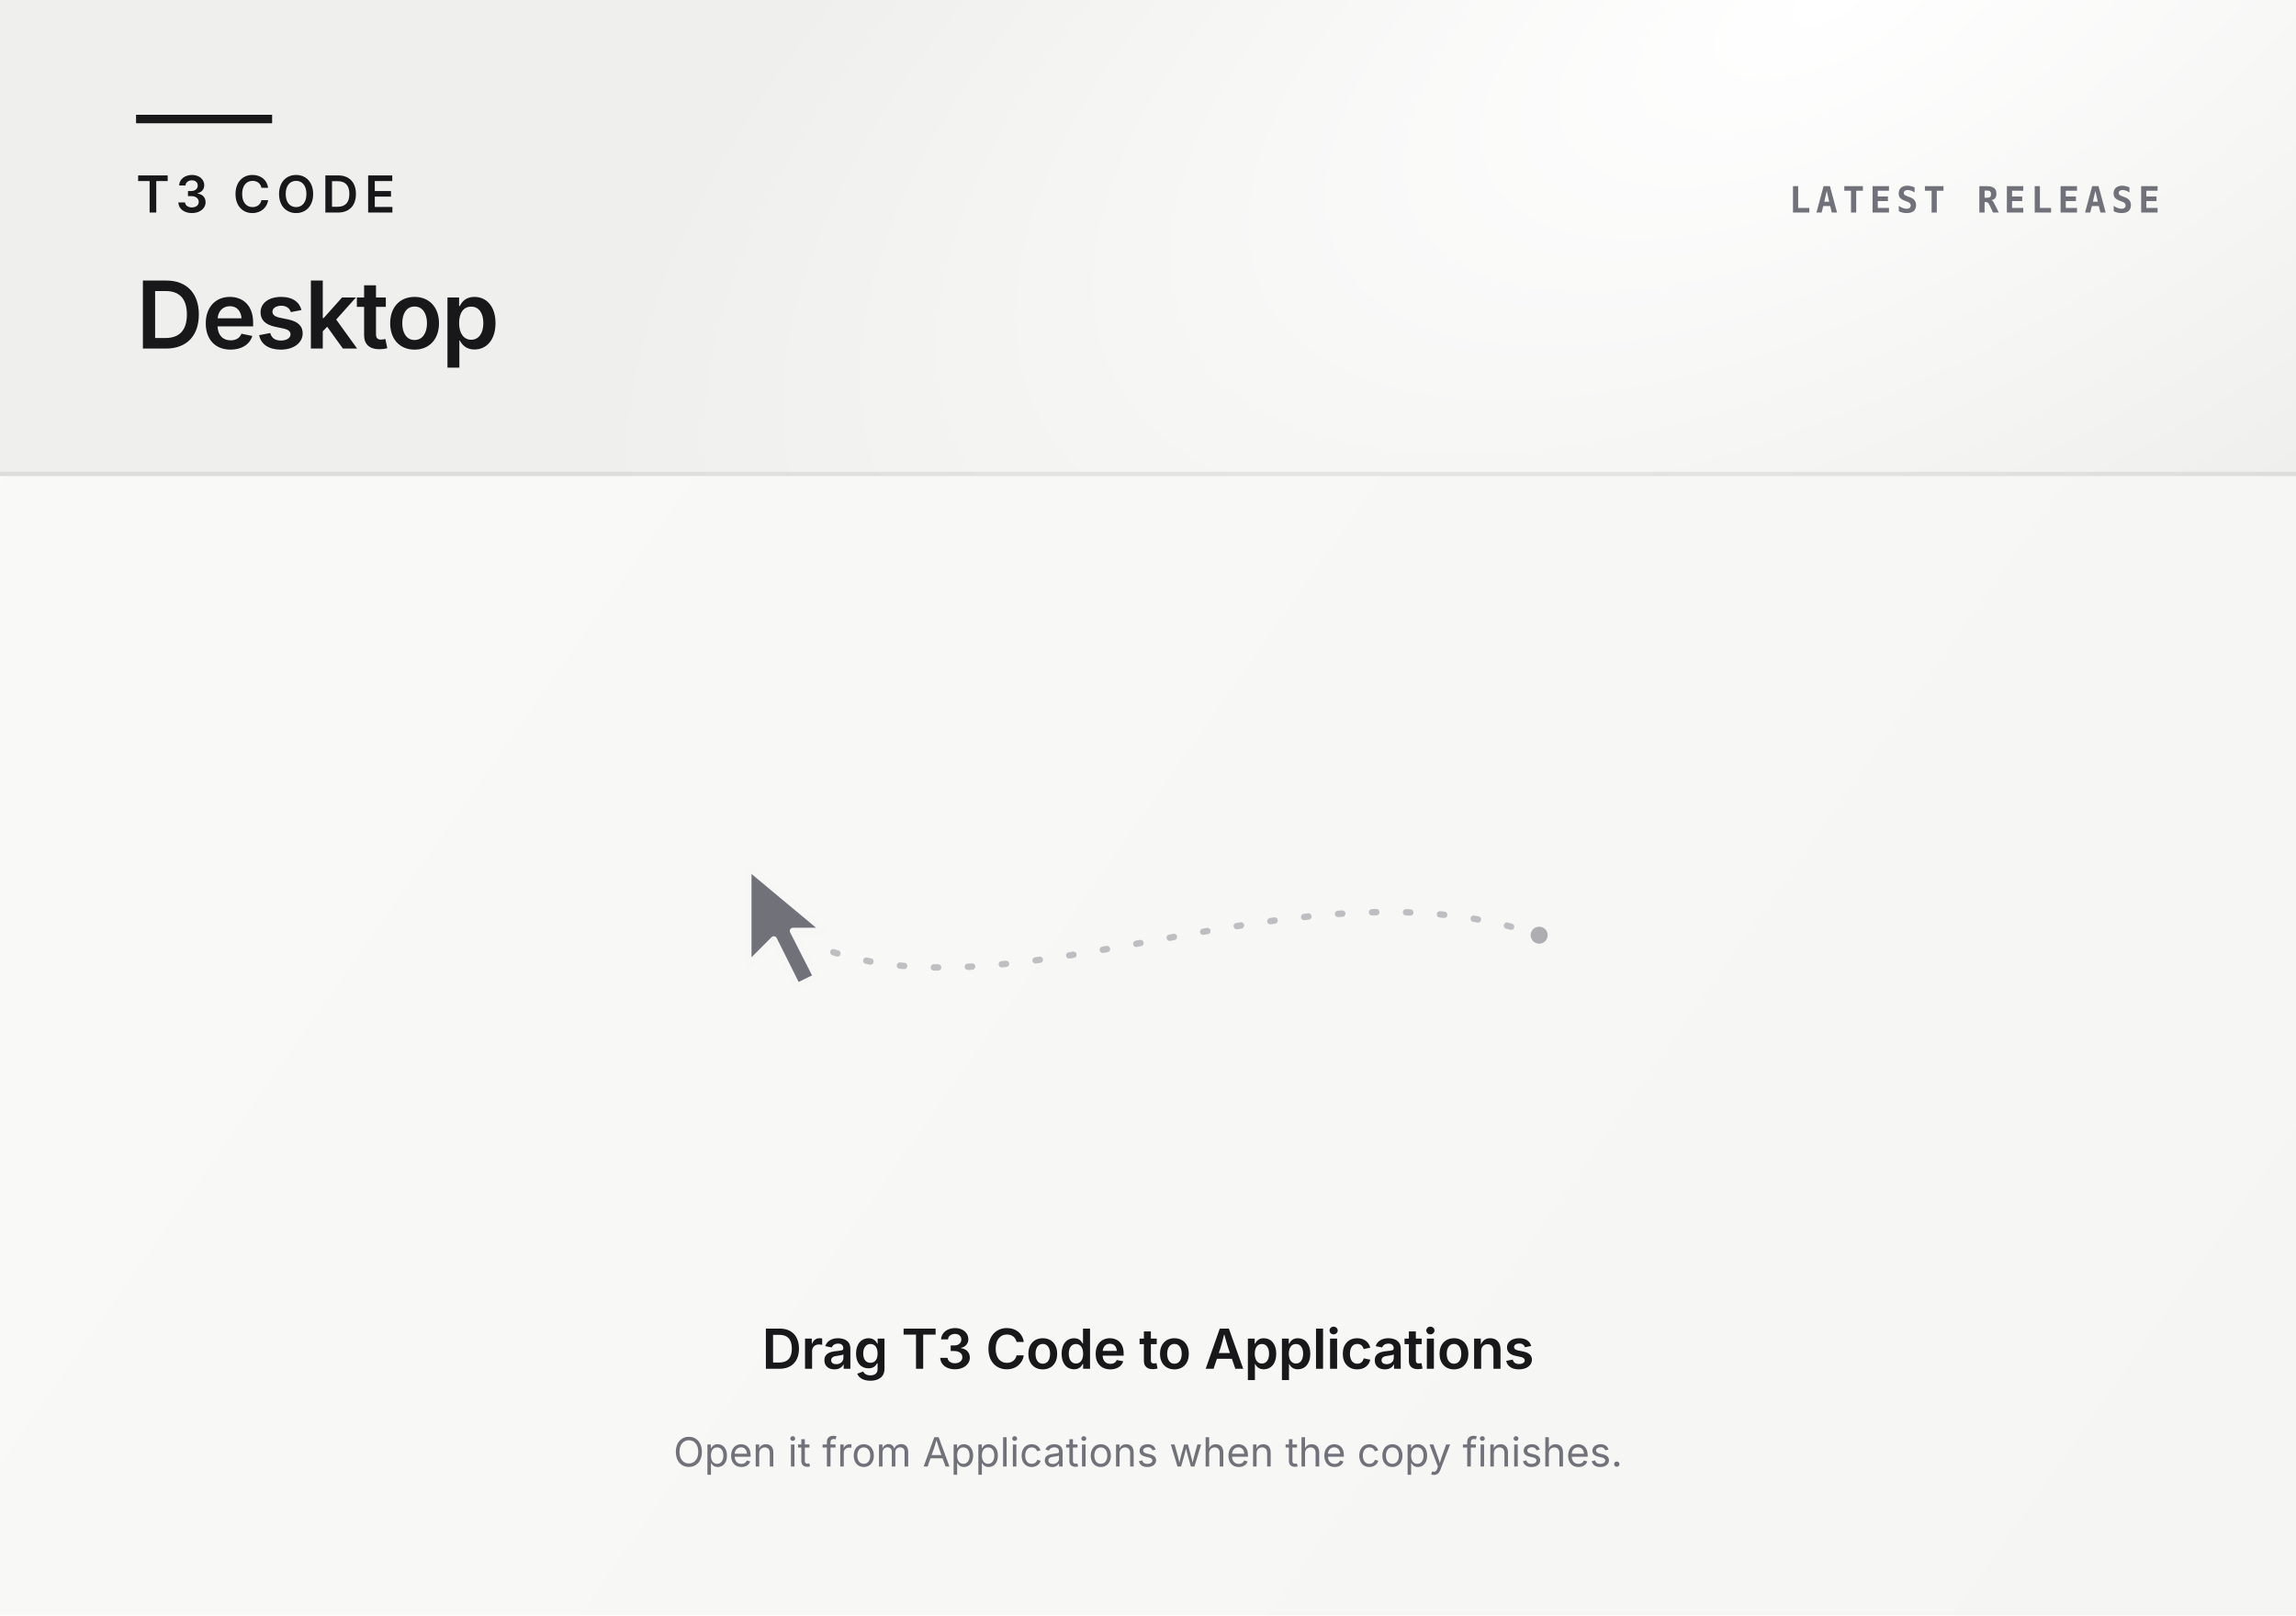
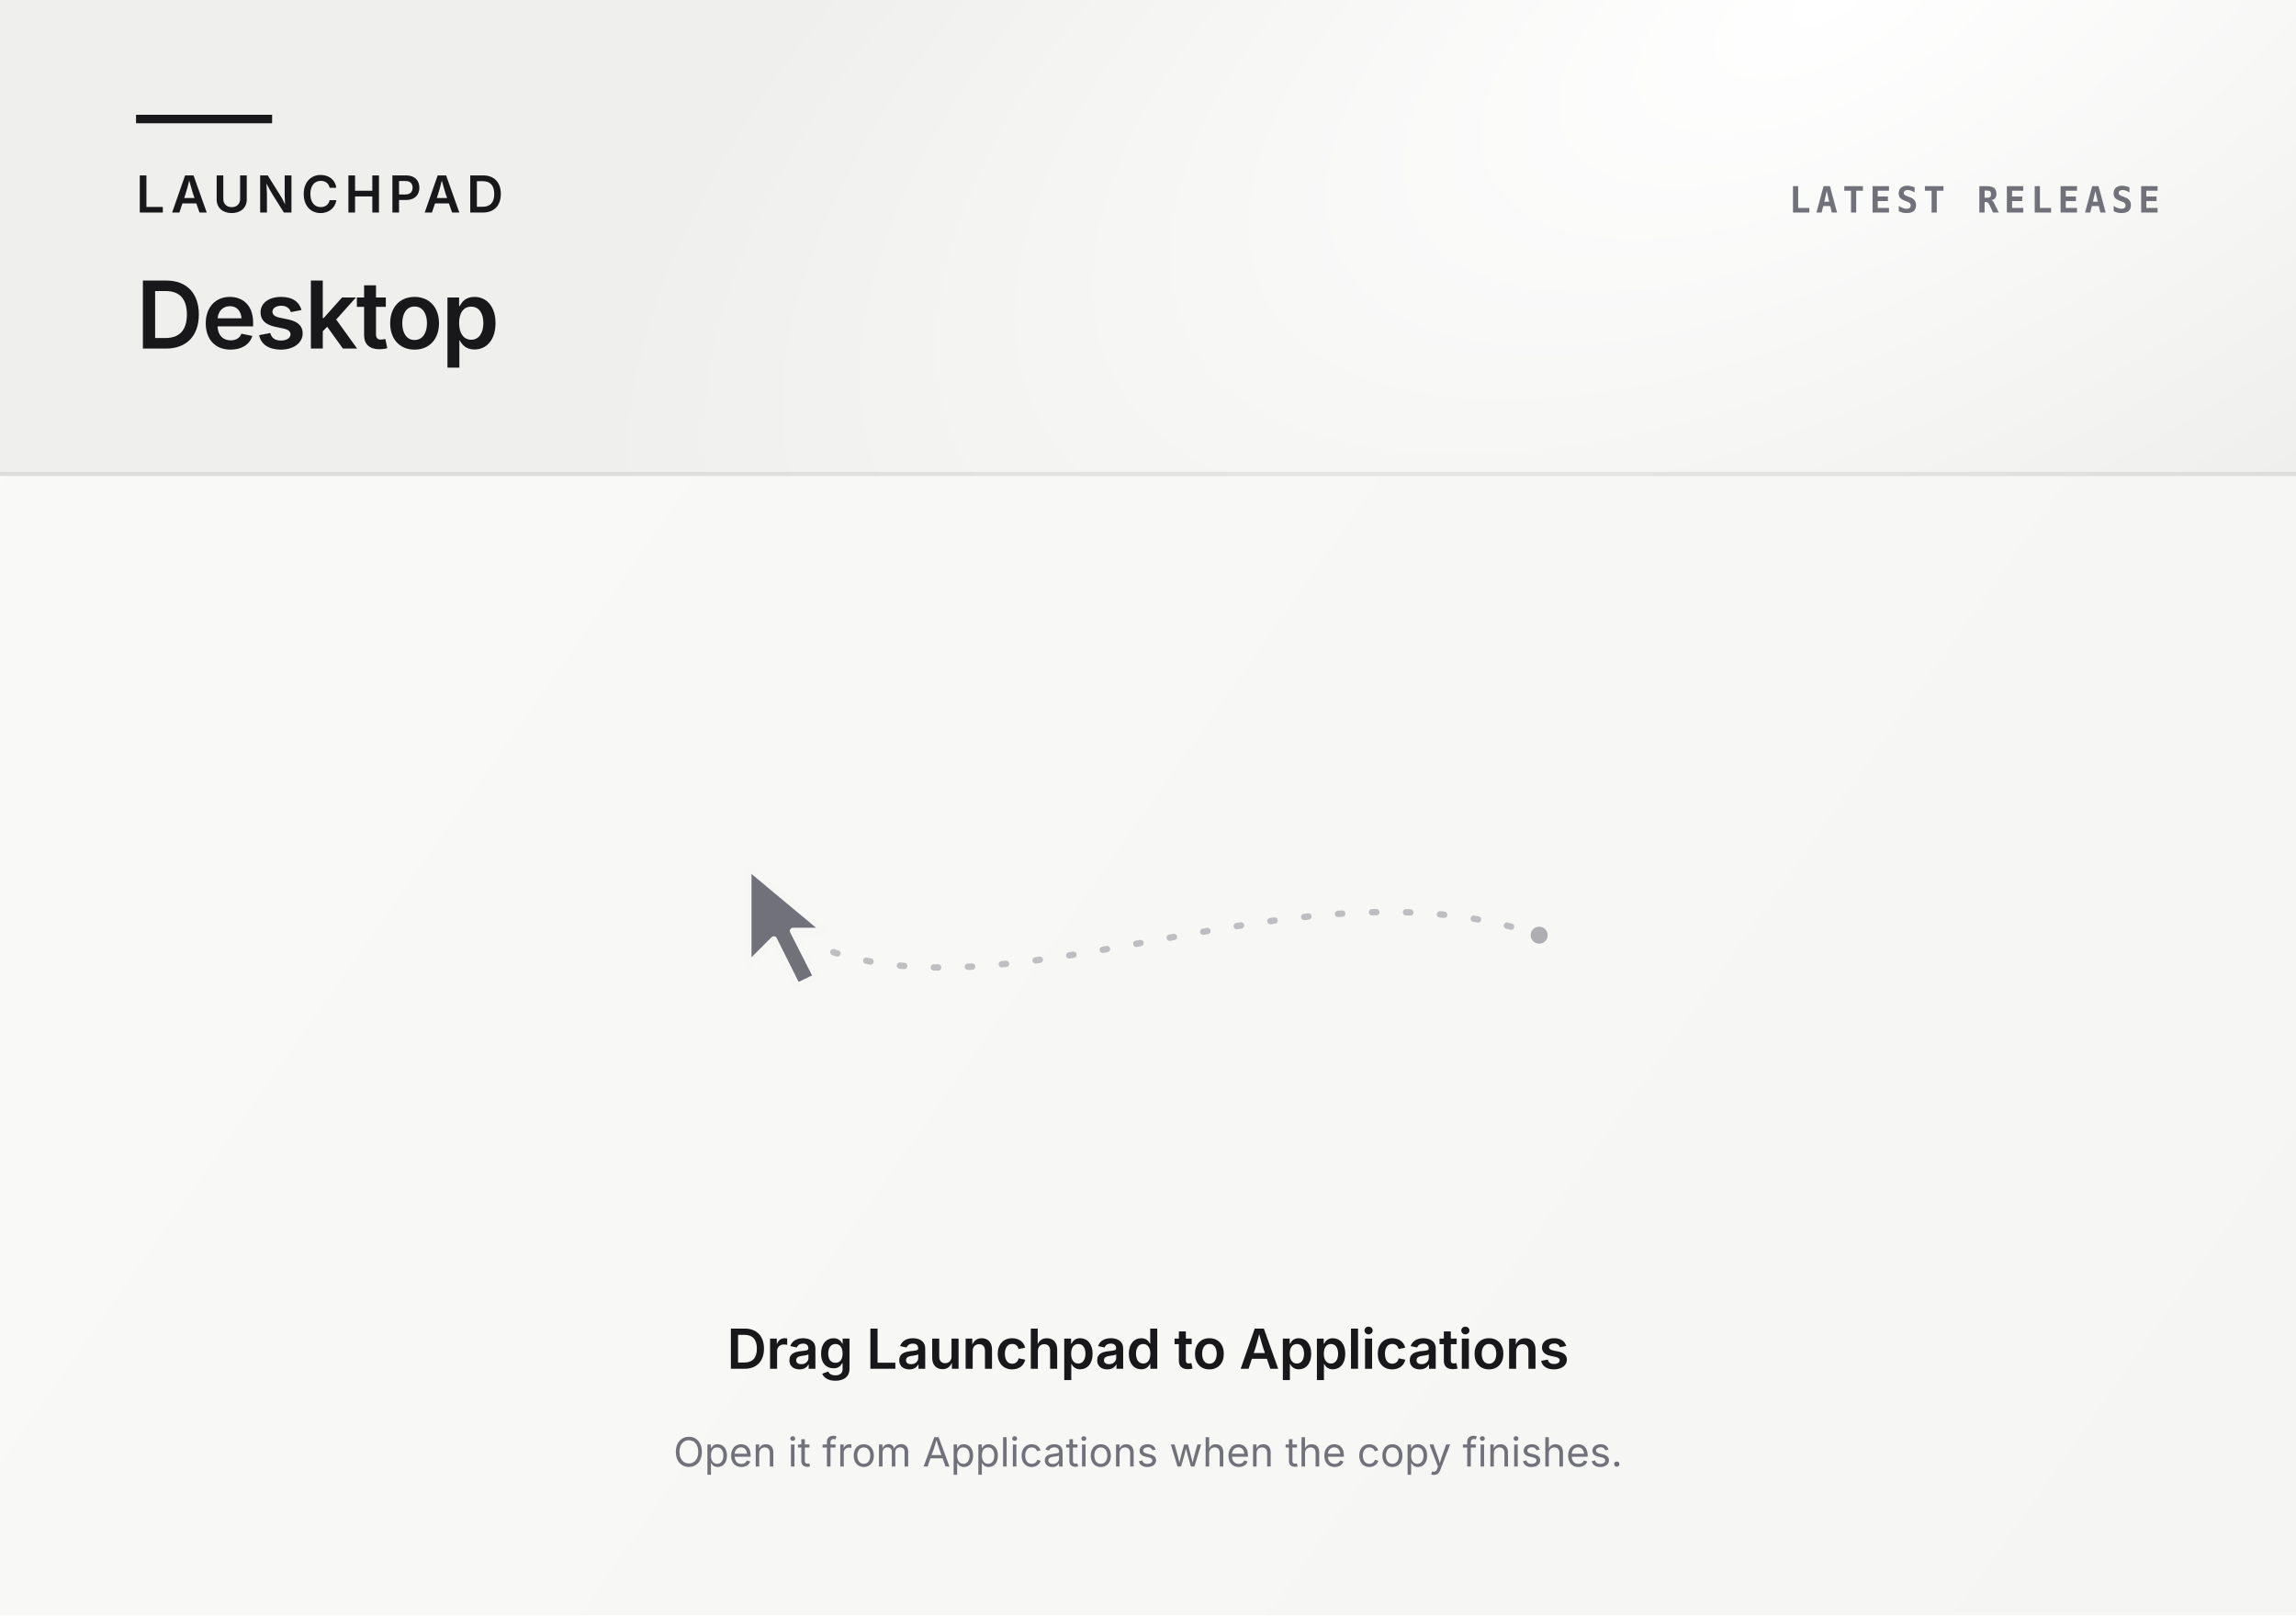
<svg xmlns="http://www.w3.org/2000/svg" width="1080" height="760" viewBox="0 0 540 380" fill="none">
  <defs>
    <linearGradient id="latest-surface" x1="0" y1="0" x2="540" y2="380" gradientUnits="userSpaceOnUse">
      <stop stop-color="#FAFAF9" />
      <stop offset="1" stop-color="#F5F5F4" />
    </linearGradient>
    <radialGradient id="latest-light" cx="0" cy="0" r="1" gradientUnits="userSpaceOnUse" gradientTransform="translate(430 0) rotate(152) scale(320 150)">
      <stop stop-color="#FFFFFF" />
      <stop offset="1" stop-color="#FFFFFF" stop-opacity="0" />
    </radialGradient>
  </defs>
  <rect width="540" height="380" fill="url(#latest-surface)" />
  <rect width="540" height="112" fill="#EFEFED" />
  <rect width="540" height="112" fill="url(#latest-light)" />
  <path d="M0 111.5H540" stroke="#18181B" stroke-opacity="0.08" />
  <path d="M32 28H64" stroke="#18181B" stroke-width="2" />
  <g font-family="-apple-system, BlinkMacSystemFont, sans-serif" fill="#18181B">
-     <text x="32" y="50" font-size="12" font-weight="600" letter-spacing="1.4">T3 CODE</text>
+     <text x="32" y="50" font-size="12" font-weight="600" letter-spacing="1.4">LAUNCHPAD</text>
    <text x="32" y="82" font-size="22" font-weight="600" letter-spacing="-0.45">Desktop</text>
    <text x="508" y="50" text-anchor="end" font-family="ui-monospace, SFMono-Regular, Menlo, monospace" font-size="8.5" font-weight="600" letter-spacing="1.2" fill="#71717A">LATEST RELEASE</text>
  </g>
  <path d="M196 224C242 239 307 201 362 220" stroke="#71717A" stroke-width="1.5" stroke-linecap="round" stroke-dasharray="1 7" opacity="0.42" />
  <circle cx="362" cy="220" r="2" fill="#71717A" opacity="0.55" />
  <path d="M176 204V227L182 221L187.5 232L192 229.8L186.5 219H194L176 204Z" fill="#71717A" stroke="#F7F7F5" stroke-width="1.5" stroke-linejoin="round" />
  <g font-family="-apple-system, BlinkMacSystemFont, sans-serif" text-anchor="middle">
-     <text x="270" y="322" font-size="13" font-weight="600" letter-spacing="-0.1" fill="#18181B">Drag T3 Code to Applications</text>
+     <text x="270" y="322" font-size="13" font-weight="600" letter-spacing="-0.1" fill="#18181B">Drag Launchpad to Applications</text>
    <text x="270" y="345" font-size="9.5" fill="#71717A">Open it from Applications when the copy finishes.</text>
  </g>
</svg>
